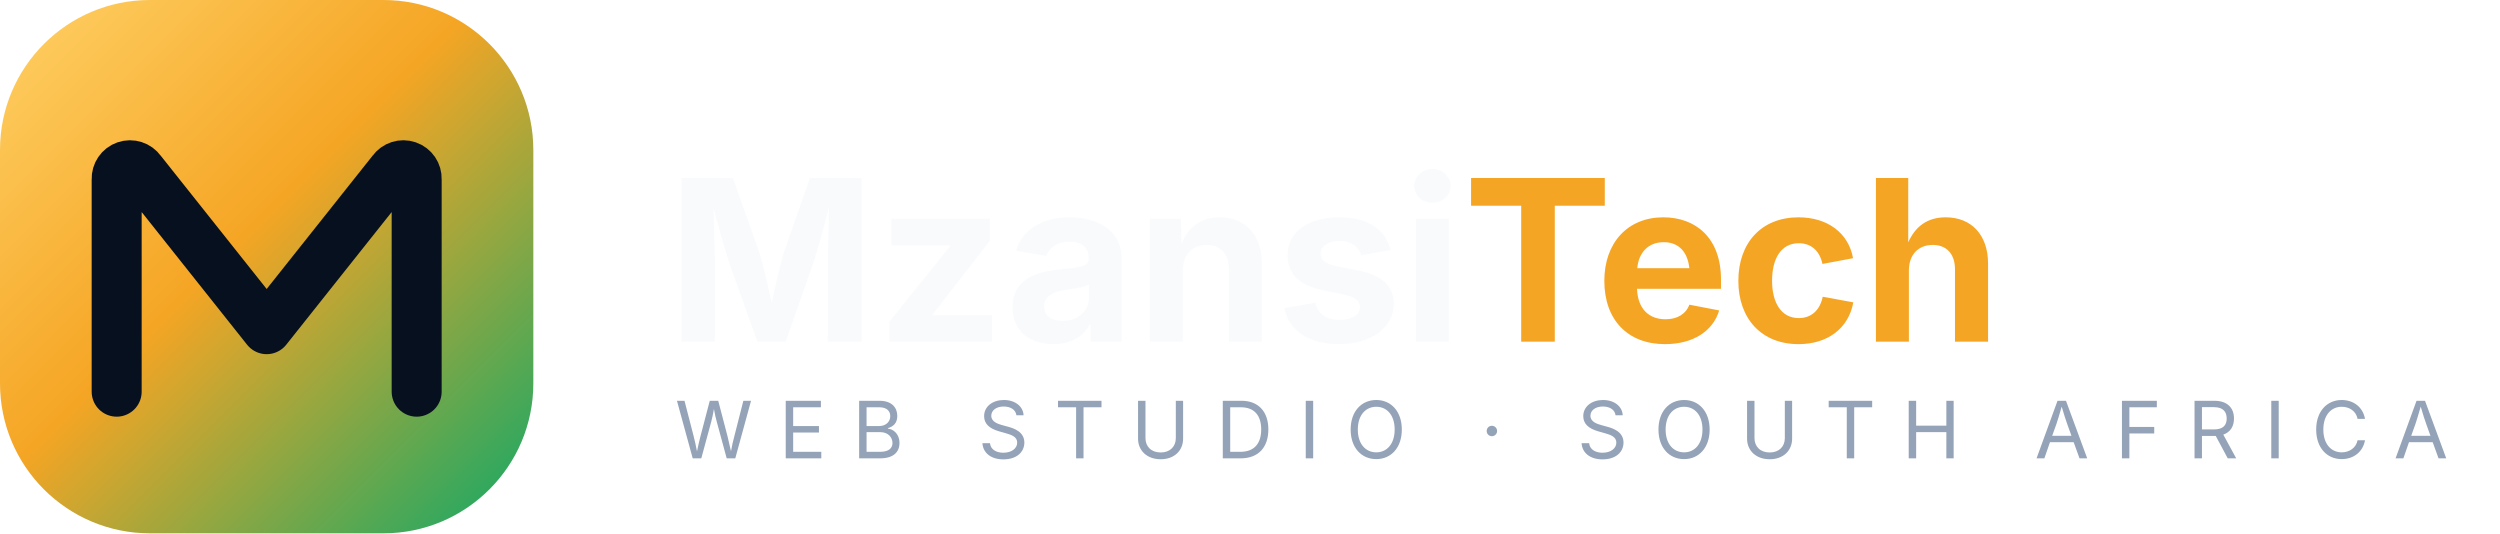
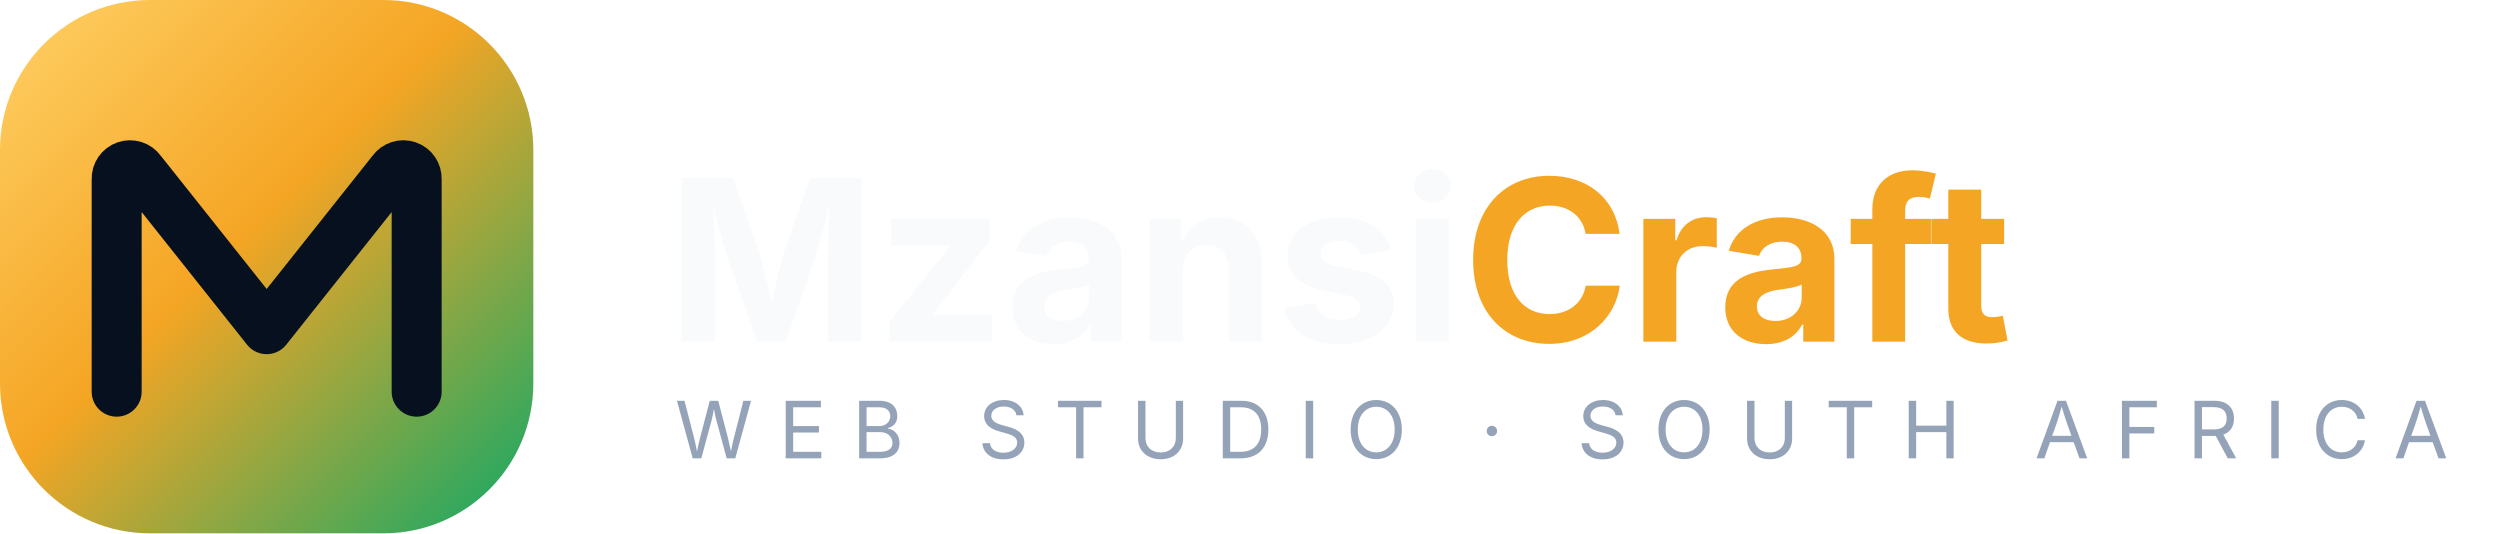
- <svg xmlns="http://www.w3.org/2000/svg" viewBox="0 0 300 64" width="300" height="64" role="img" aria-label="MzansiTech">
+ <svg xmlns="http://www.w3.org/2000/svg" viewBox="0 0 300 64" width="300" height="64" role="img" aria-label="MzansiCraft">
  <defs>
    <linearGradient id="mzLock" x1="0" y1="0" x2="1" y2="1">
      <stop offset="0" stop-color="#FFD166" />
      <stop offset="0.45" stop-color="#F5A524" />
      <stop offset="1" stop-color="#0FA968" />
    </linearGradient>
  </defs>
  <rect width="64" height="64" rx="18" fill="url(#mzLock)" />
  <path d="M14 47V21.5a1.6 1.6 0 0 1 2.9-1L32 39.5l15.1-19a1.6 1.6 0 0 1 2.9 1V47" fill="none" stroke="#07101F" stroke-width="6" stroke-linecap="round" stroke-linejoin="round" />
-   <text x="80" y="41" font-family="Segoe UI, Inter, system-ui, sans-serif" font-size="27" font-weight="700" fill="#F8FAFC">Mzansi<tspan fill="#F5A524">Tech</tspan>
+   <text x="80" y="41" font-family="Segoe UI, Inter, system-ui, sans-serif" font-size="27" font-weight="700" fill="#F8FAFC">Mzansi<tspan fill="#F5A524">Craft</tspan>
  </text>
  <text x="81" y="55" font-family="Segoe UI, Inter, system-ui, sans-serif" font-size="9.5" letter-spacing="3.1" fill="#94A3B8">WEB STUDIO · SOUTH AFRICA</text>
</svg>
